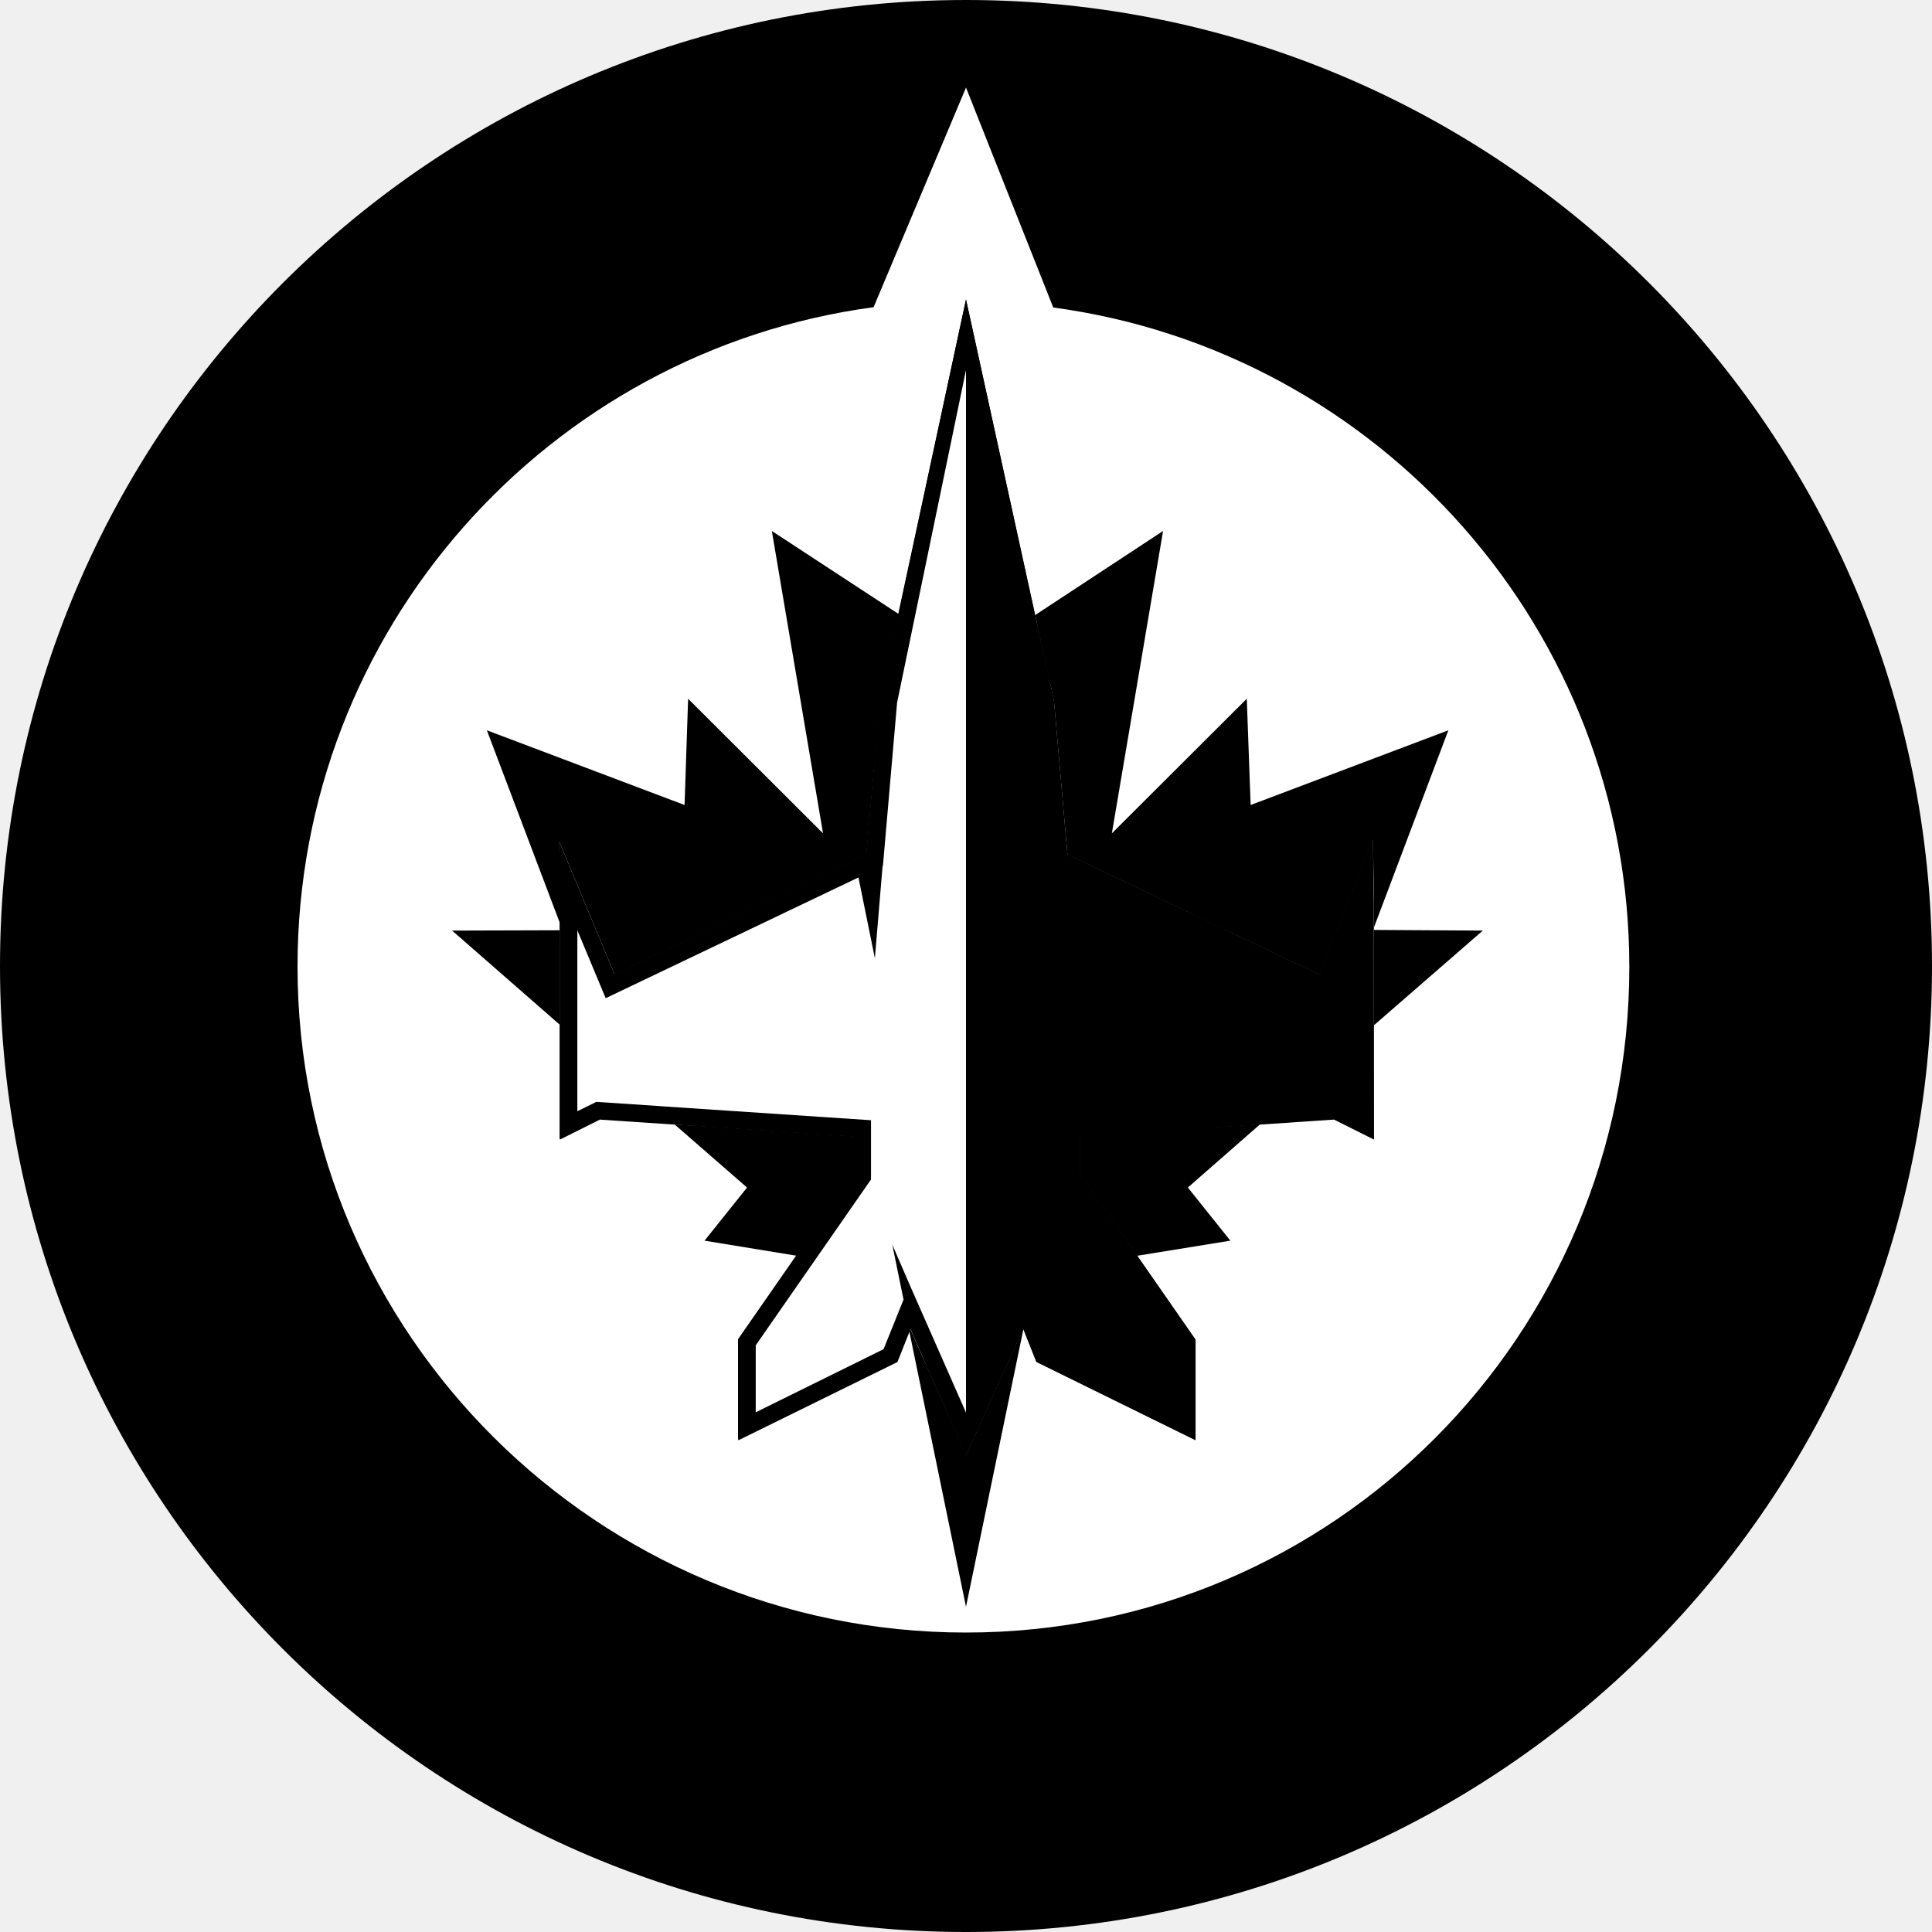
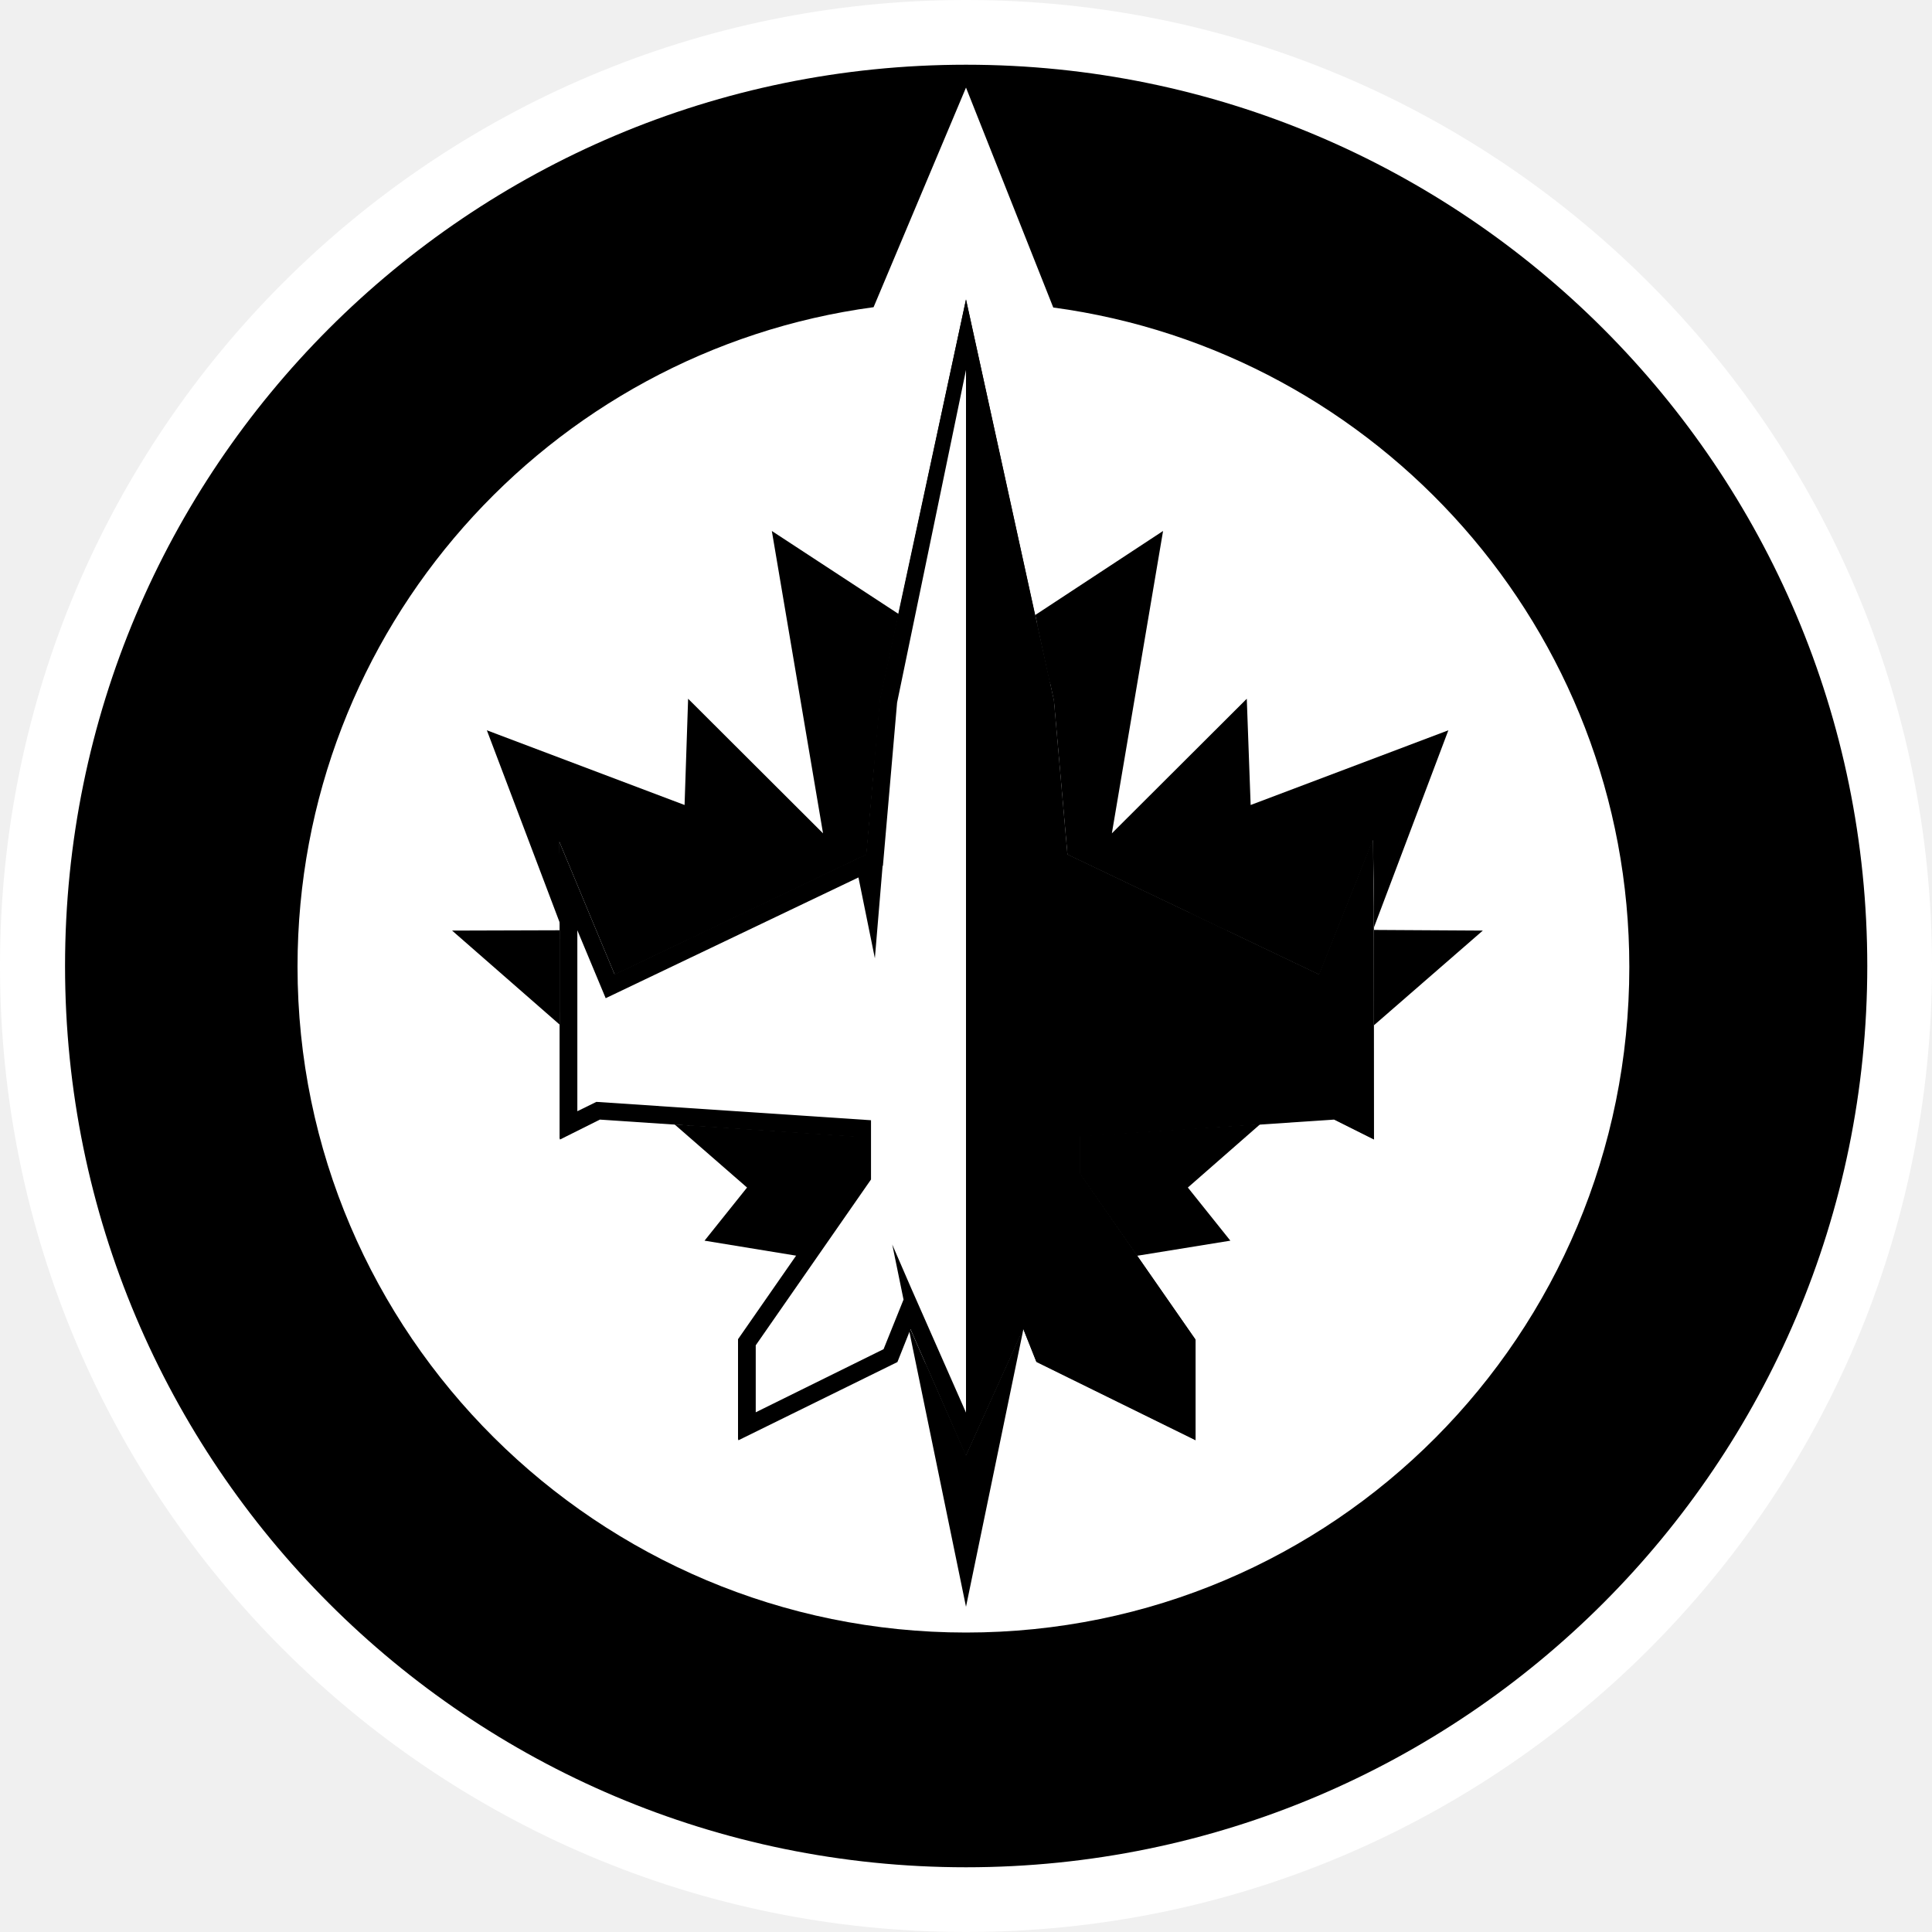
<svg xmlns="http://www.w3.org/2000/svg" version="1.1" id="Layer_1" x="0px" y="0px" viewBox="0 0 600 600" style="enable-background:new 0 0 600 600;" xml:space="preserve">
  <style type="text/css">
	.st0{fill:#FFFFFF;}
</style>
-   <path id="Silver" d="M600,300c0,165.7-134.3,300-300,300S0,465.7,0,300S134.3,0,300,0S600,134.3,600,300" />
+   <path id="Silver" class="st0" d="M600,300c0,165.7-134.3,300-300,300S0,465.7,0,300S134.3,0,300,0S600,134.3,600,300" />
  <path id="Blue" d="M300,20.1C145.4,20.1,20.2,145.4,20.2,300S145.5,579.9,300,579.9S579.9,454.5,579.9,300S454.6,20.1,300,20.1" />
  <path id="White_1_" class="st0" d="M327.1,95.5L300,27.2l-28.7,68.2C170.3,109,92.4,195.5,92.4,300.2C92.4,414.4,185.8,507,300,507  s206-92.5,206-206.7C506,195.6,428.1,109.1,327.1,95.5 M426.7,353.9l-12.4-6.2l-78.8,5.3v11.6l35.8,51.5v31.2L321.9,423l-4.1-10.3  L300,452.1l-17.2-39.4l-4.1,10.3l-49.4,24.3v-31.2l35.8-51.5V353l-78.8-5.3l-12.4,6.2v-72.1l-0.2-20.3l17.2,41.3l78.2-37.3l4.2-47.9  L300,93l27.2,124.4l4.2,47.9l78.2,37.3l16.7-41.8l0.3,20.8L426.7,353.9z" />
  <path id="Dark_Red" d="M173.7,261.4l17.2,41.3l78.2-37.3l4.2-47.9l5.8-26.8l-39.4-25.8l15.9,93.9L213.7,217l-1.1,33l-61.4-23.2  L174,287v-5.3L173.7,261.4z M265.1,352.9l-55.6-3.7l22.5,19.6l-13.2,16.5l28.7,4.7l17.7-25.4v-11.7H265.1z M300,451.9l-17.3-39.2  l-0.3,0.8L300,499l17.8-86.1l-0.1-0.2L300,451.9z M335.4,364.6l17.7,25.4l29-4.7l-13.2-16.5l22.5-19.7l-56,3.7V364.6z M331.5,265.4  l78.2,37.3l16.7-41.8l0.3,20.8v6.3l23.1-61.2L388.4,250l-1.2-33l-41.9,41.8c1.1-6.5,15.9-93.9,15.9-93.9L321.5,191l5.8,26.6  L331.5,265.4z M460.5,289l-33.8-0.2v29.6L460.5,289z M140.4,289l33.4,29.2v-29.3L140.4,289z" />
  <path id="Bright_Red" d="M265,352.9l-51-3.4l21.6,18.8c-0.3,1-11.7,15-11.7,15l25.2,4.1l15.9-22.9V352.9z M278.4,193.5l-34.9-22.9  l0.1,0.4l27.8,67.9l1.9-21.4L278.4,193.5z M255.5,262.6L255.5,262.6l-39.4-39.2l-1.1,30.4l-58.7-22.1l57.3,60.1l48.2-23L255.5,262.6  z M287.3,423.1l12.7,64.4l-0.1-35.4L287.3,423.1z M147.8,291.7l26,22.7v-22.8L147.8,291.7z M357.1,170.8l-35,23.1L326,212  L357.1,170.8z M445,231.6l-58.6,22.2l-17.1,29.6L381,289L445,231.6z" />
  <path id="Grey" d="M426.4,260.9l-16.7,41.8l-78.2-37.3l-4.2-47.9L300,93l-26.8,124.4l-4.2,47.9l-78.2,37.3l-17.2-41.3l0.2,20.3v72.1  l12.4-6.2l78.8,5.3v11.6l-35.8,51.5v31.2l49.4-24.3l4.1-10.3l17.2,39.4l17.8-39.4l4.1,10.3l49.4,24.3v-31.2l-35.8-51.5v-11.6  l78.8-5.3l12.4,6.2v-72.1L426.4,260.9" />
  <polygon id="White" class="st0" points="300,438.7 282.9,399.9 277.1,386.5 280.6,403.6 274.4,419 234.7,438.6 234.7,417.8   270.5,366.3 270.5,347.9 185.2,342.2 179.3,345.1 179.3,288.9 188.1,310 266.6,272.5 271.7,297.6 274.1,268.9 274.2,268.9   278.6,218.2 300,114.9 " />
</svg>
